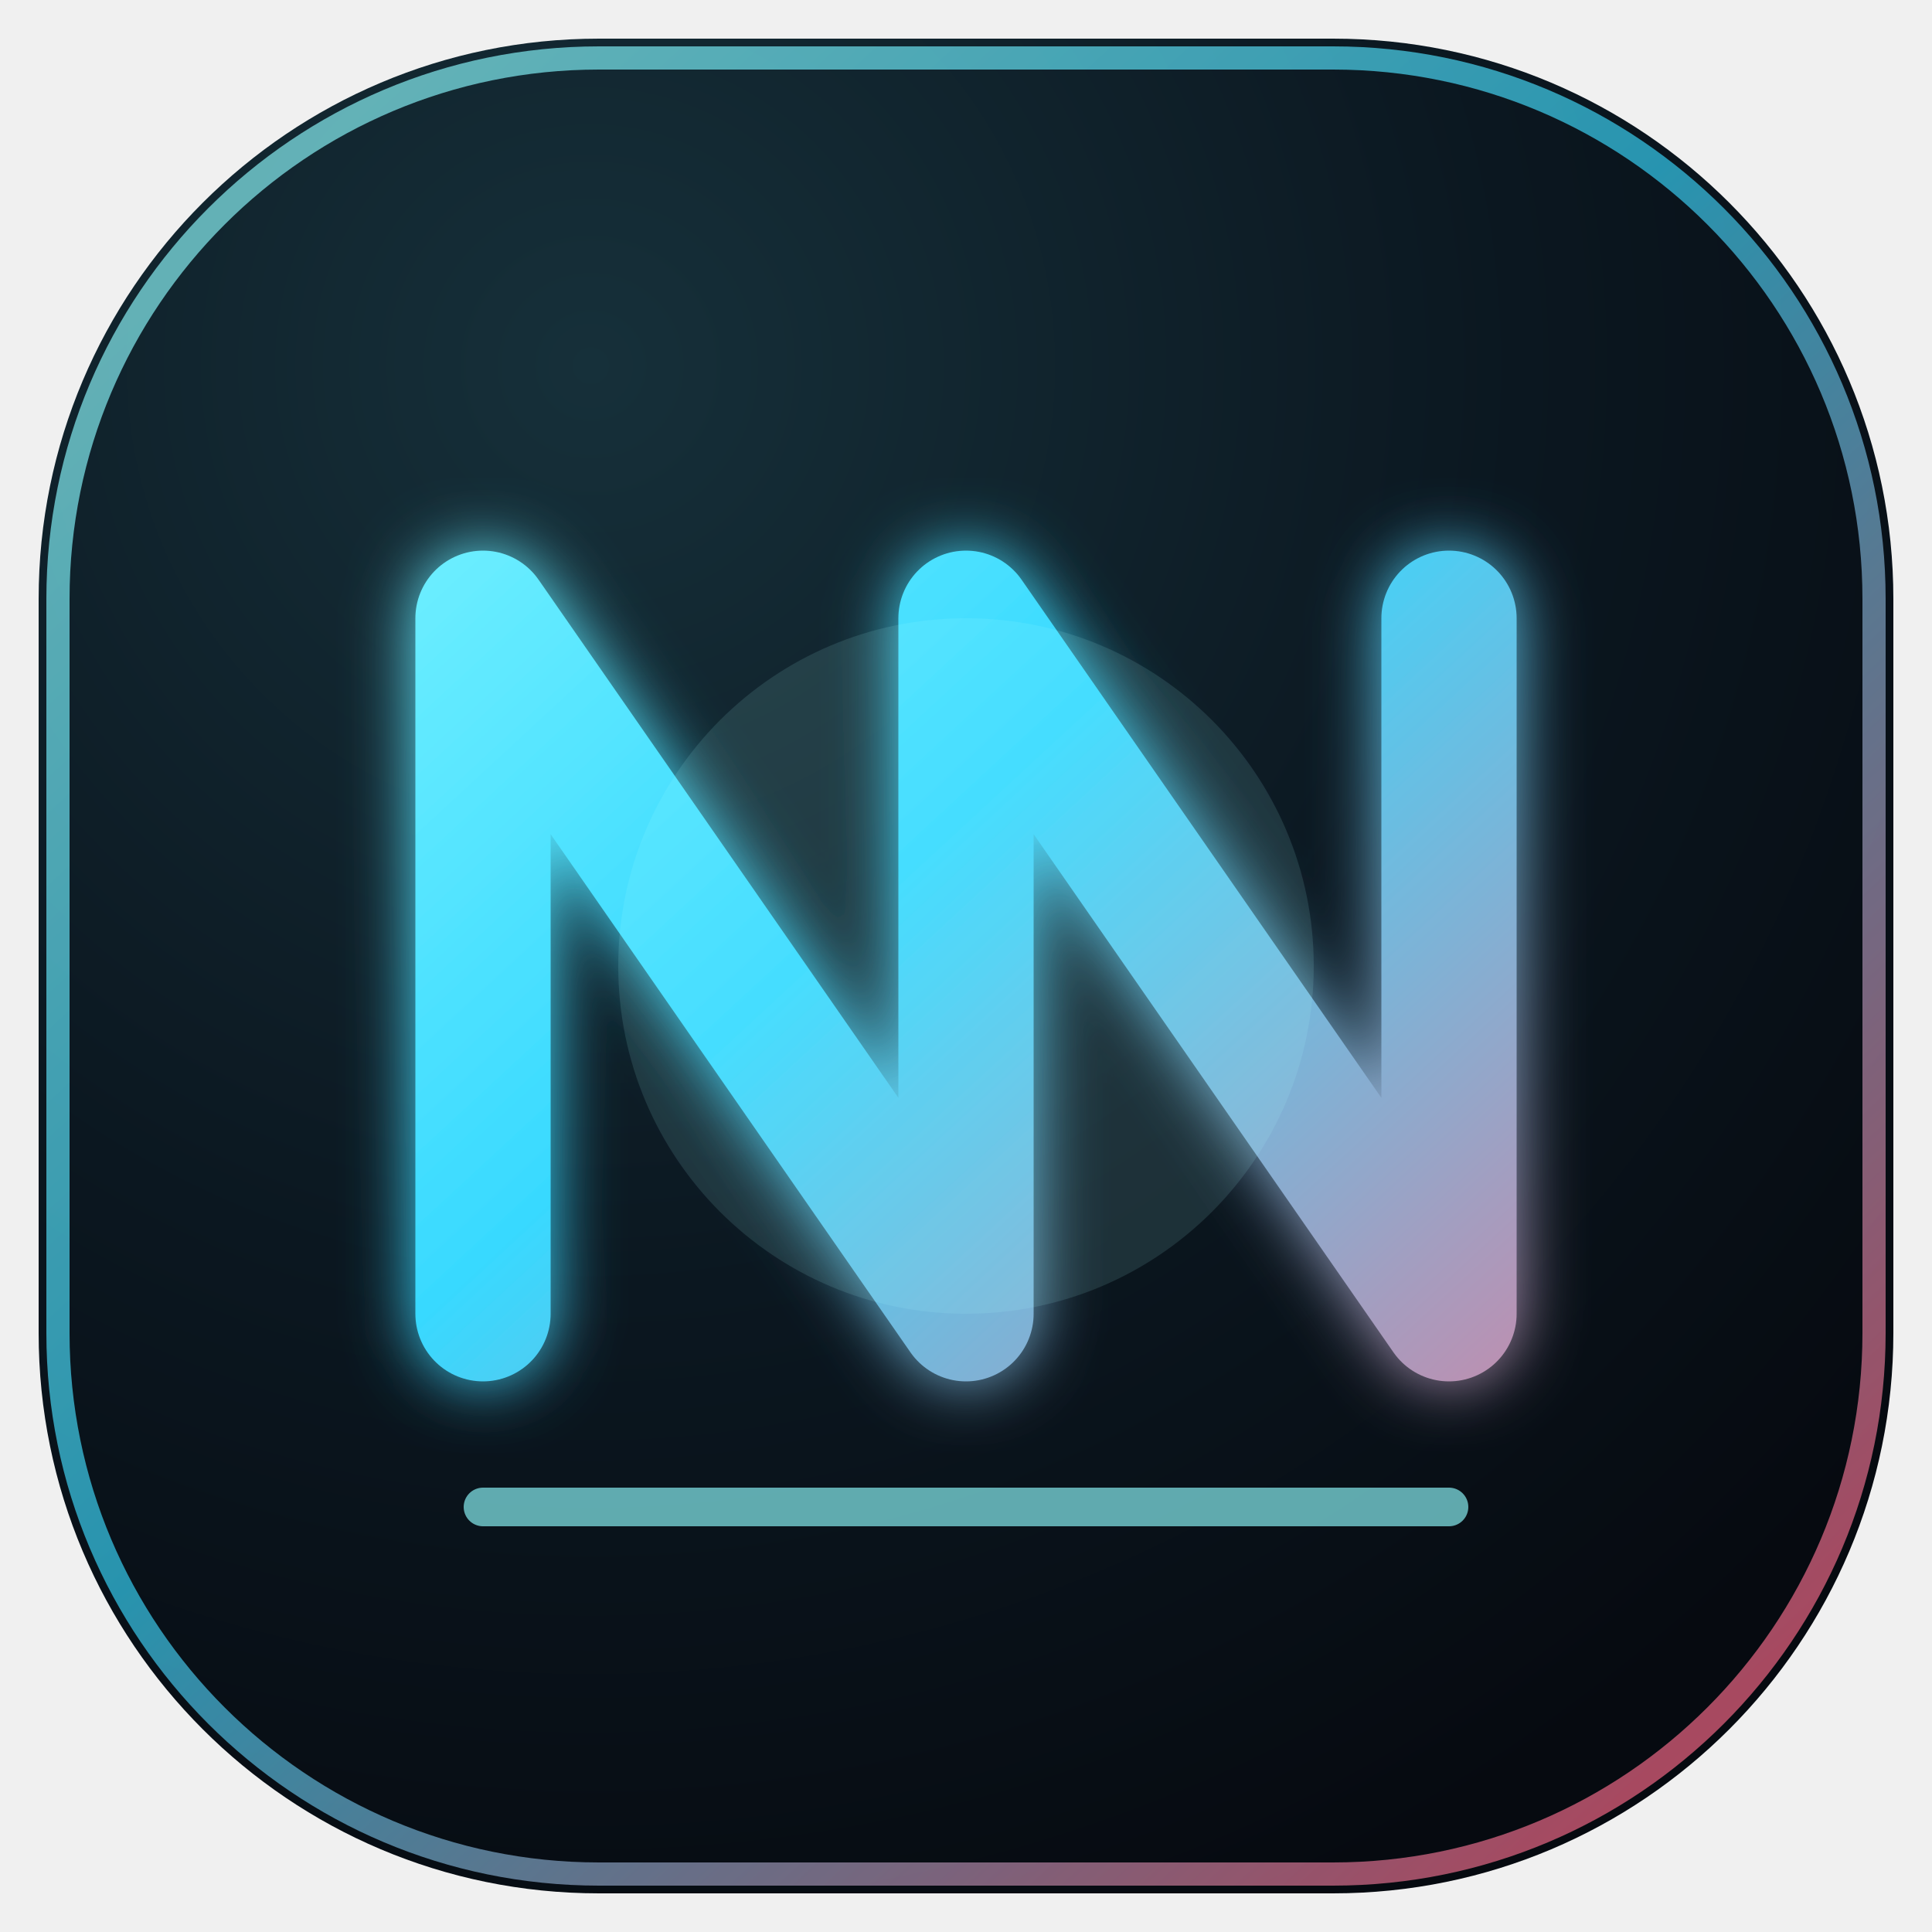
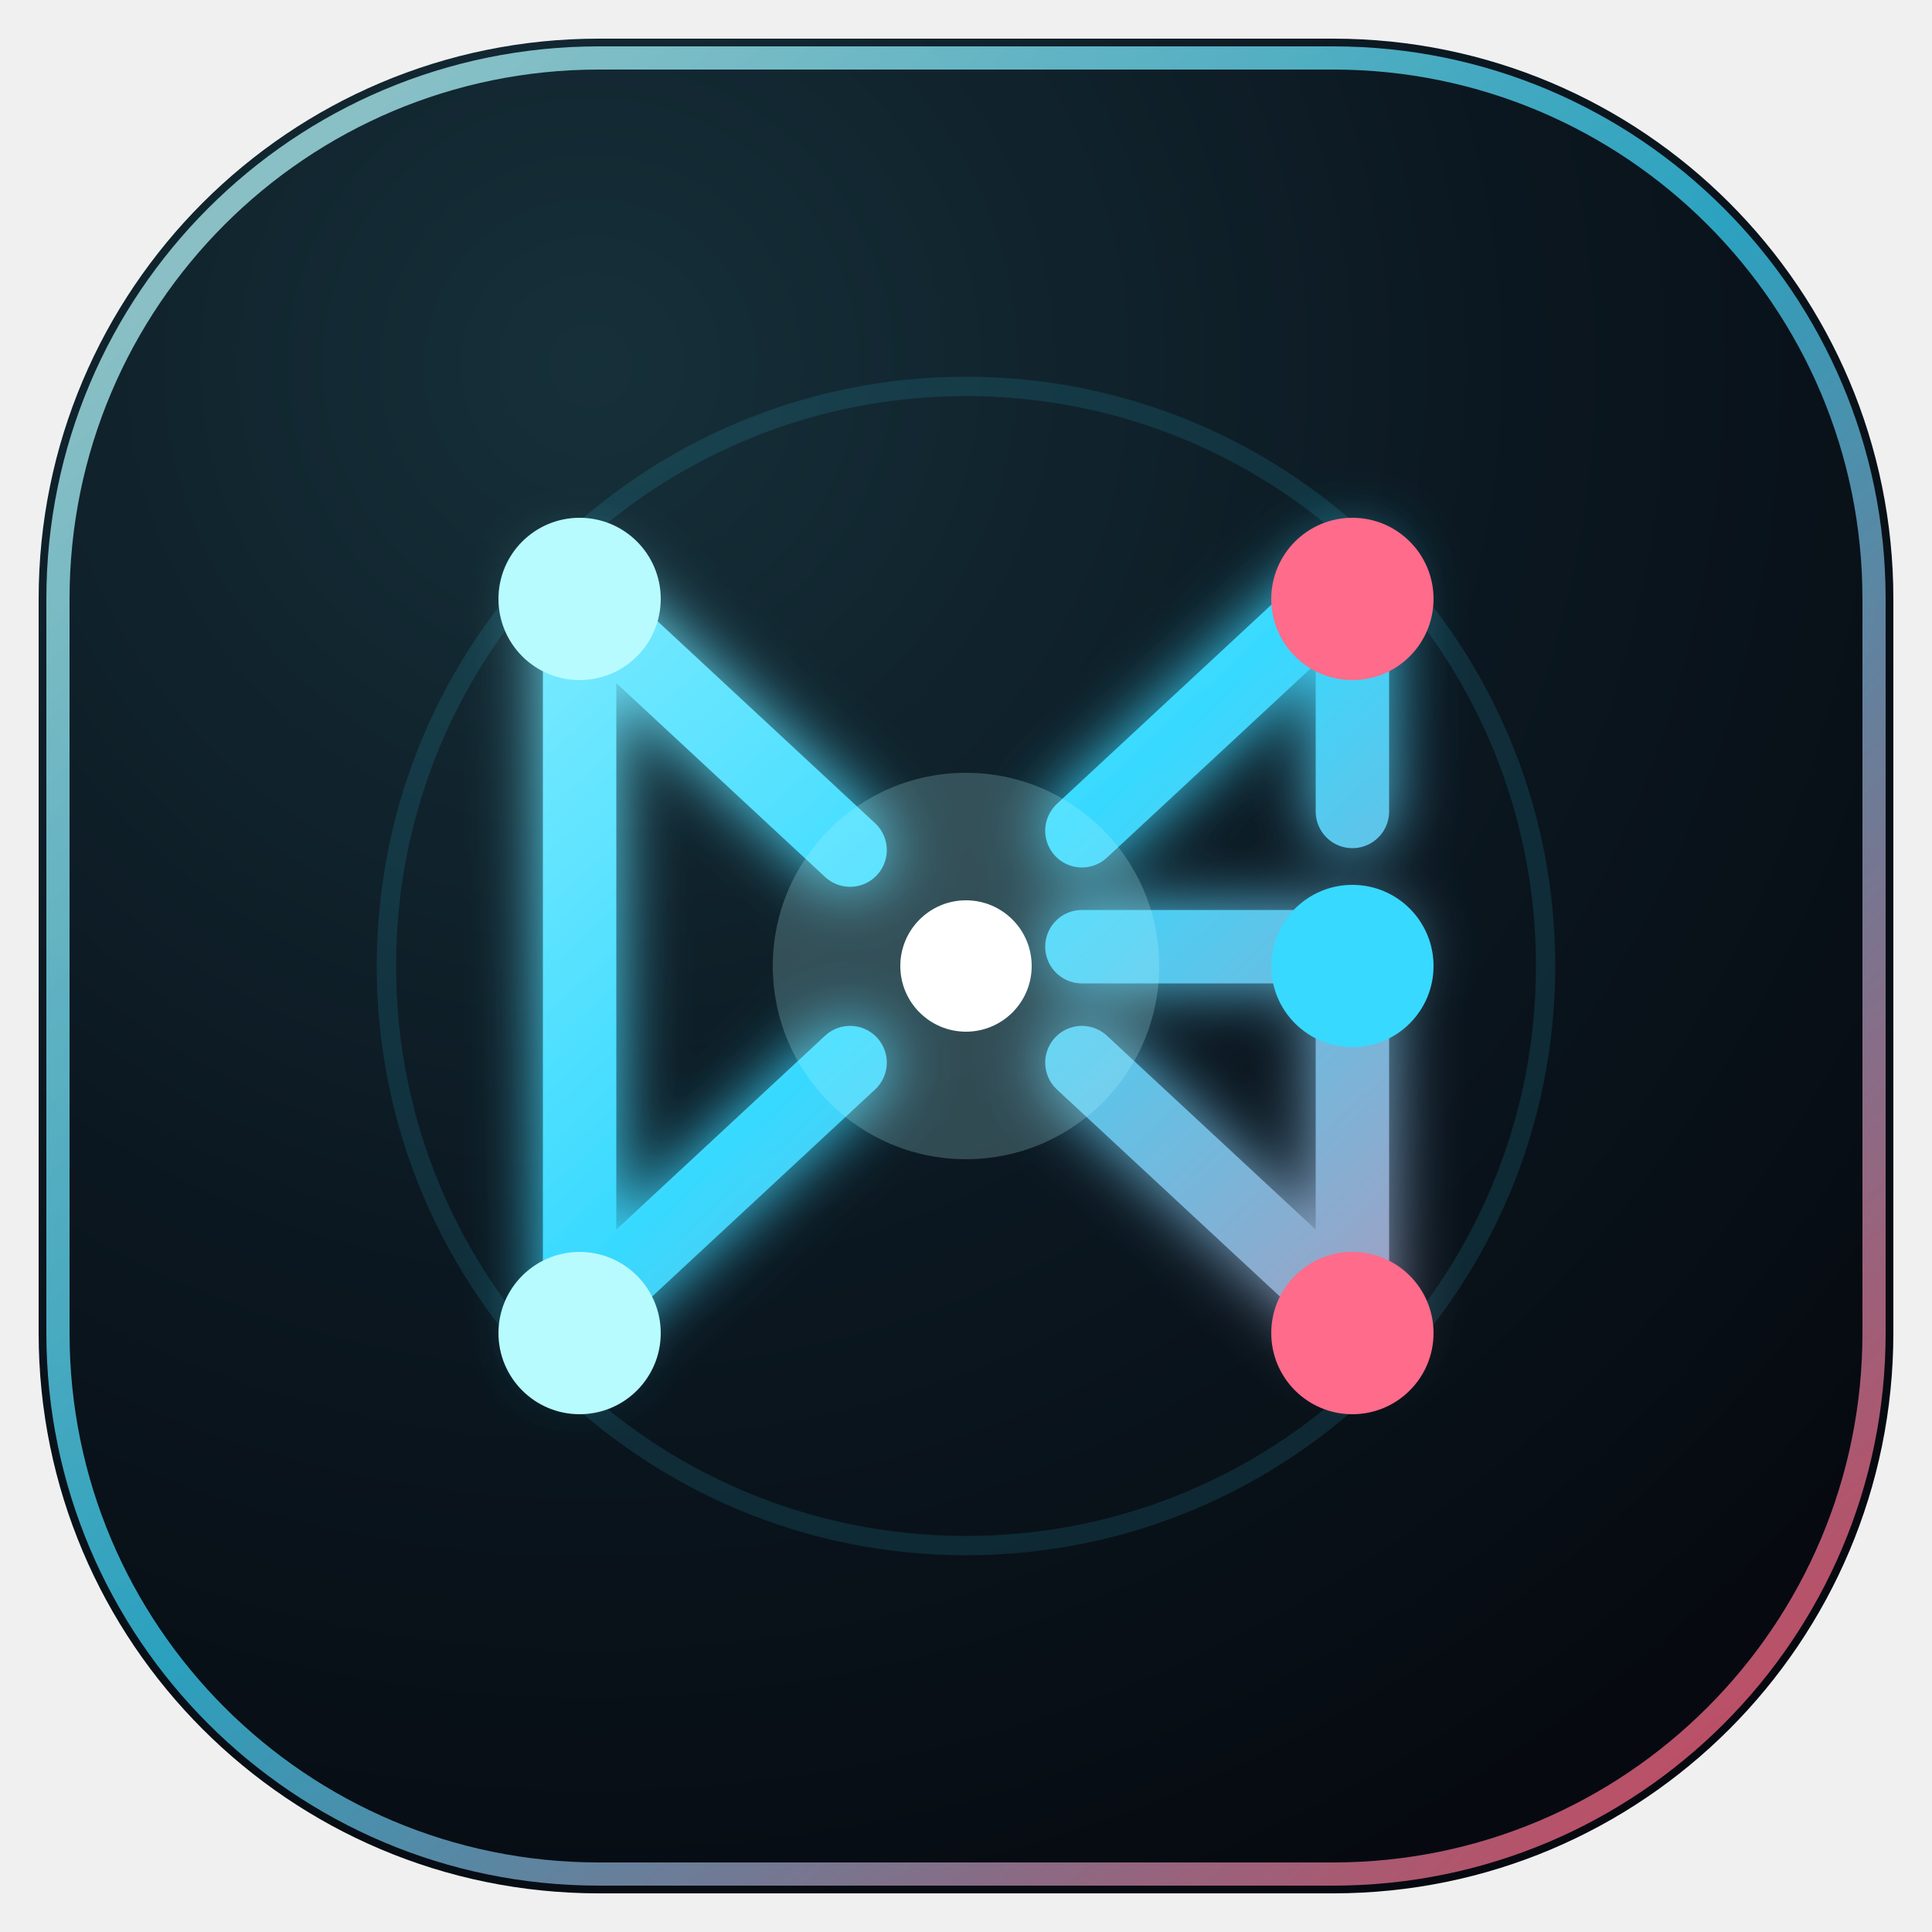
<svg xmlns="http://www.w3.org/2000/svg" width="80" height="80" viewBox="0 0 100 100" fill="none">
  <defs>
    <linearGradient id="signal" x1="14" y1="10" x2="88" y2="90" gradientUnits="userSpaceOnUse">
-       <stop offset="0%" stop-color="#8ffcff" />
-       <stop offset="44%" stop-color="#38d9ff" />
+       <stop offset="0%" stop-color="#b7fbff" />
+       <stop offset="48%" stop-color="#38d9ff" />
      <stop offset="100%" stop-color="#ff6b8a" />
    </linearGradient>
    <radialGradient id="signal-bg" cx="30%" cy="18%" r="90%">
      <stop offset="0%" stop-color="#16303a" />
      <stop offset="55%" stop-color="#0b1720" />
      <stop offset="100%" stop-color="#060a10" />
    </radialGradient>
    <filter id="signal-glow" x="-20%" y="-20%" width="140%" height="140%">
      <feGaussianBlur in="SourceGraphic" stdDeviation="1.7" result="blur" />
      <feMerge>
        <feMergeNode in="blur" />
        <feMergeNode in="SourceGraphic" />
      </feMerge>
    </filter>
  </defs>
  <rect x="2" y="2" width="96" height="96" rx="29" fill="url(#signal-bg)" />
-   <rect x="3" y="3" width="94" height="94" rx="28" stroke="url(#signal)" stroke-width="1.2" fill="none" opacity="0.65" />
-   <path d="M25 68V32l25 36V32l25 36V32" stroke="url(#signal)" stroke-width="7" stroke-linecap="round" stroke-linejoin="round" filter="url(#signal-glow)" />
-   <path d="M25 78h50" stroke="#8ffcff" stroke-width="2" stroke-linecap="round" opacity="0.65" />
-   <circle cx="50" cy="50" r="18" fill="#a9fbff" opacity="0.12" />
+   <rect x="3" y="3" width="94" height="94" rx="28" stroke="url(#signal)" stroke-width="1.2" fill="none" opacity="0.72" />
+   <circle cx="50" cy="50" r="30" stroke="#38d9ff" stroke-opacity="0.12" />
+   <path d="M30 31v38m0-38 14 13m-14 24 14-13m12-6h15m-15-6 14-13m-14 25 14 13m0-38v12m0 10v16" stroke="url(#signal)" stroke-width="3.8" stroke-linecap="round" stroke-linejoin="round" filter="url(#signal-glow)" />
+   <circle cx="30" cy="31" r="4.2" fill="#b7fbff" />
+   <circle cx="30" cy="69" r="4.2" fill="#b7fbff" />
+   <circle cx="70" cy="31" r="4.2" fill="#ff6b8a" />
+   <circle cx="70" cy="50" r="4.2" fill="#38d9ff" />
+   <circle cx="70" cy="69" r="4.2" fill="#ff6b8a" />
+   <circle cx="50" cy="50" r="10" fill="#b7fbff" opacity="0.22" />
+   <circle cx="50" cy="50" r="3.4" fill="#ffffff" />
</svg>
